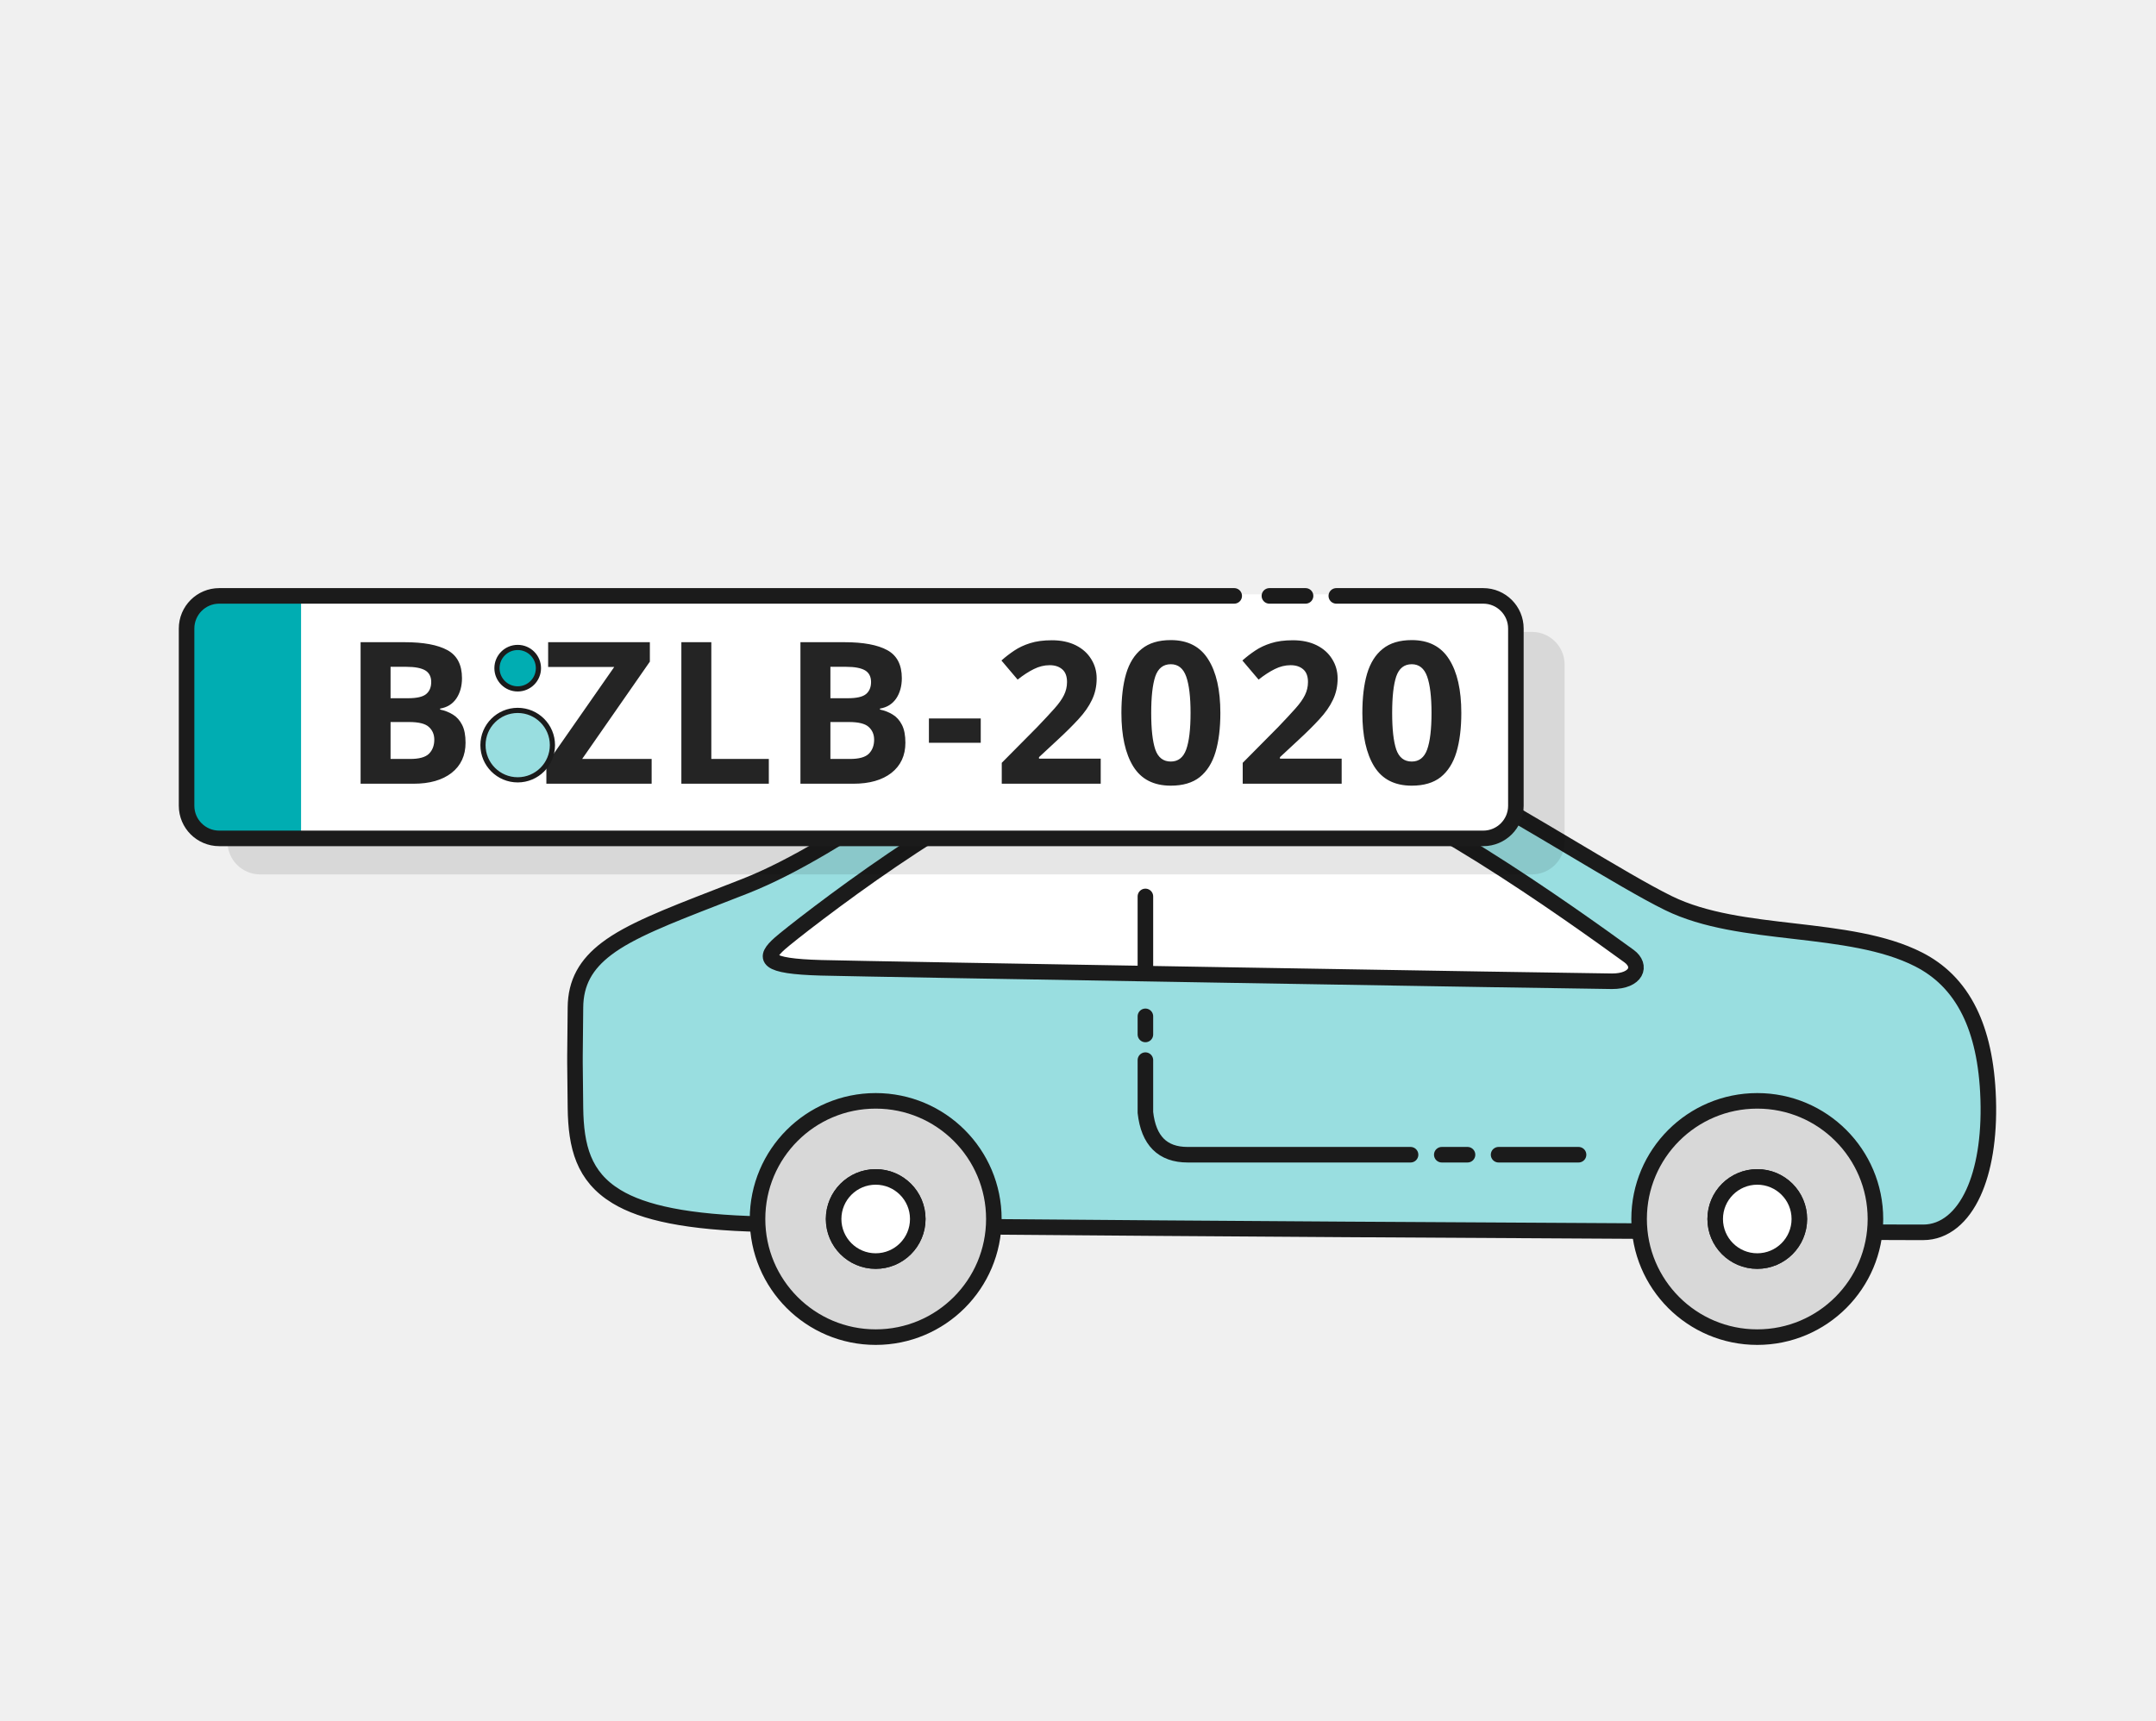
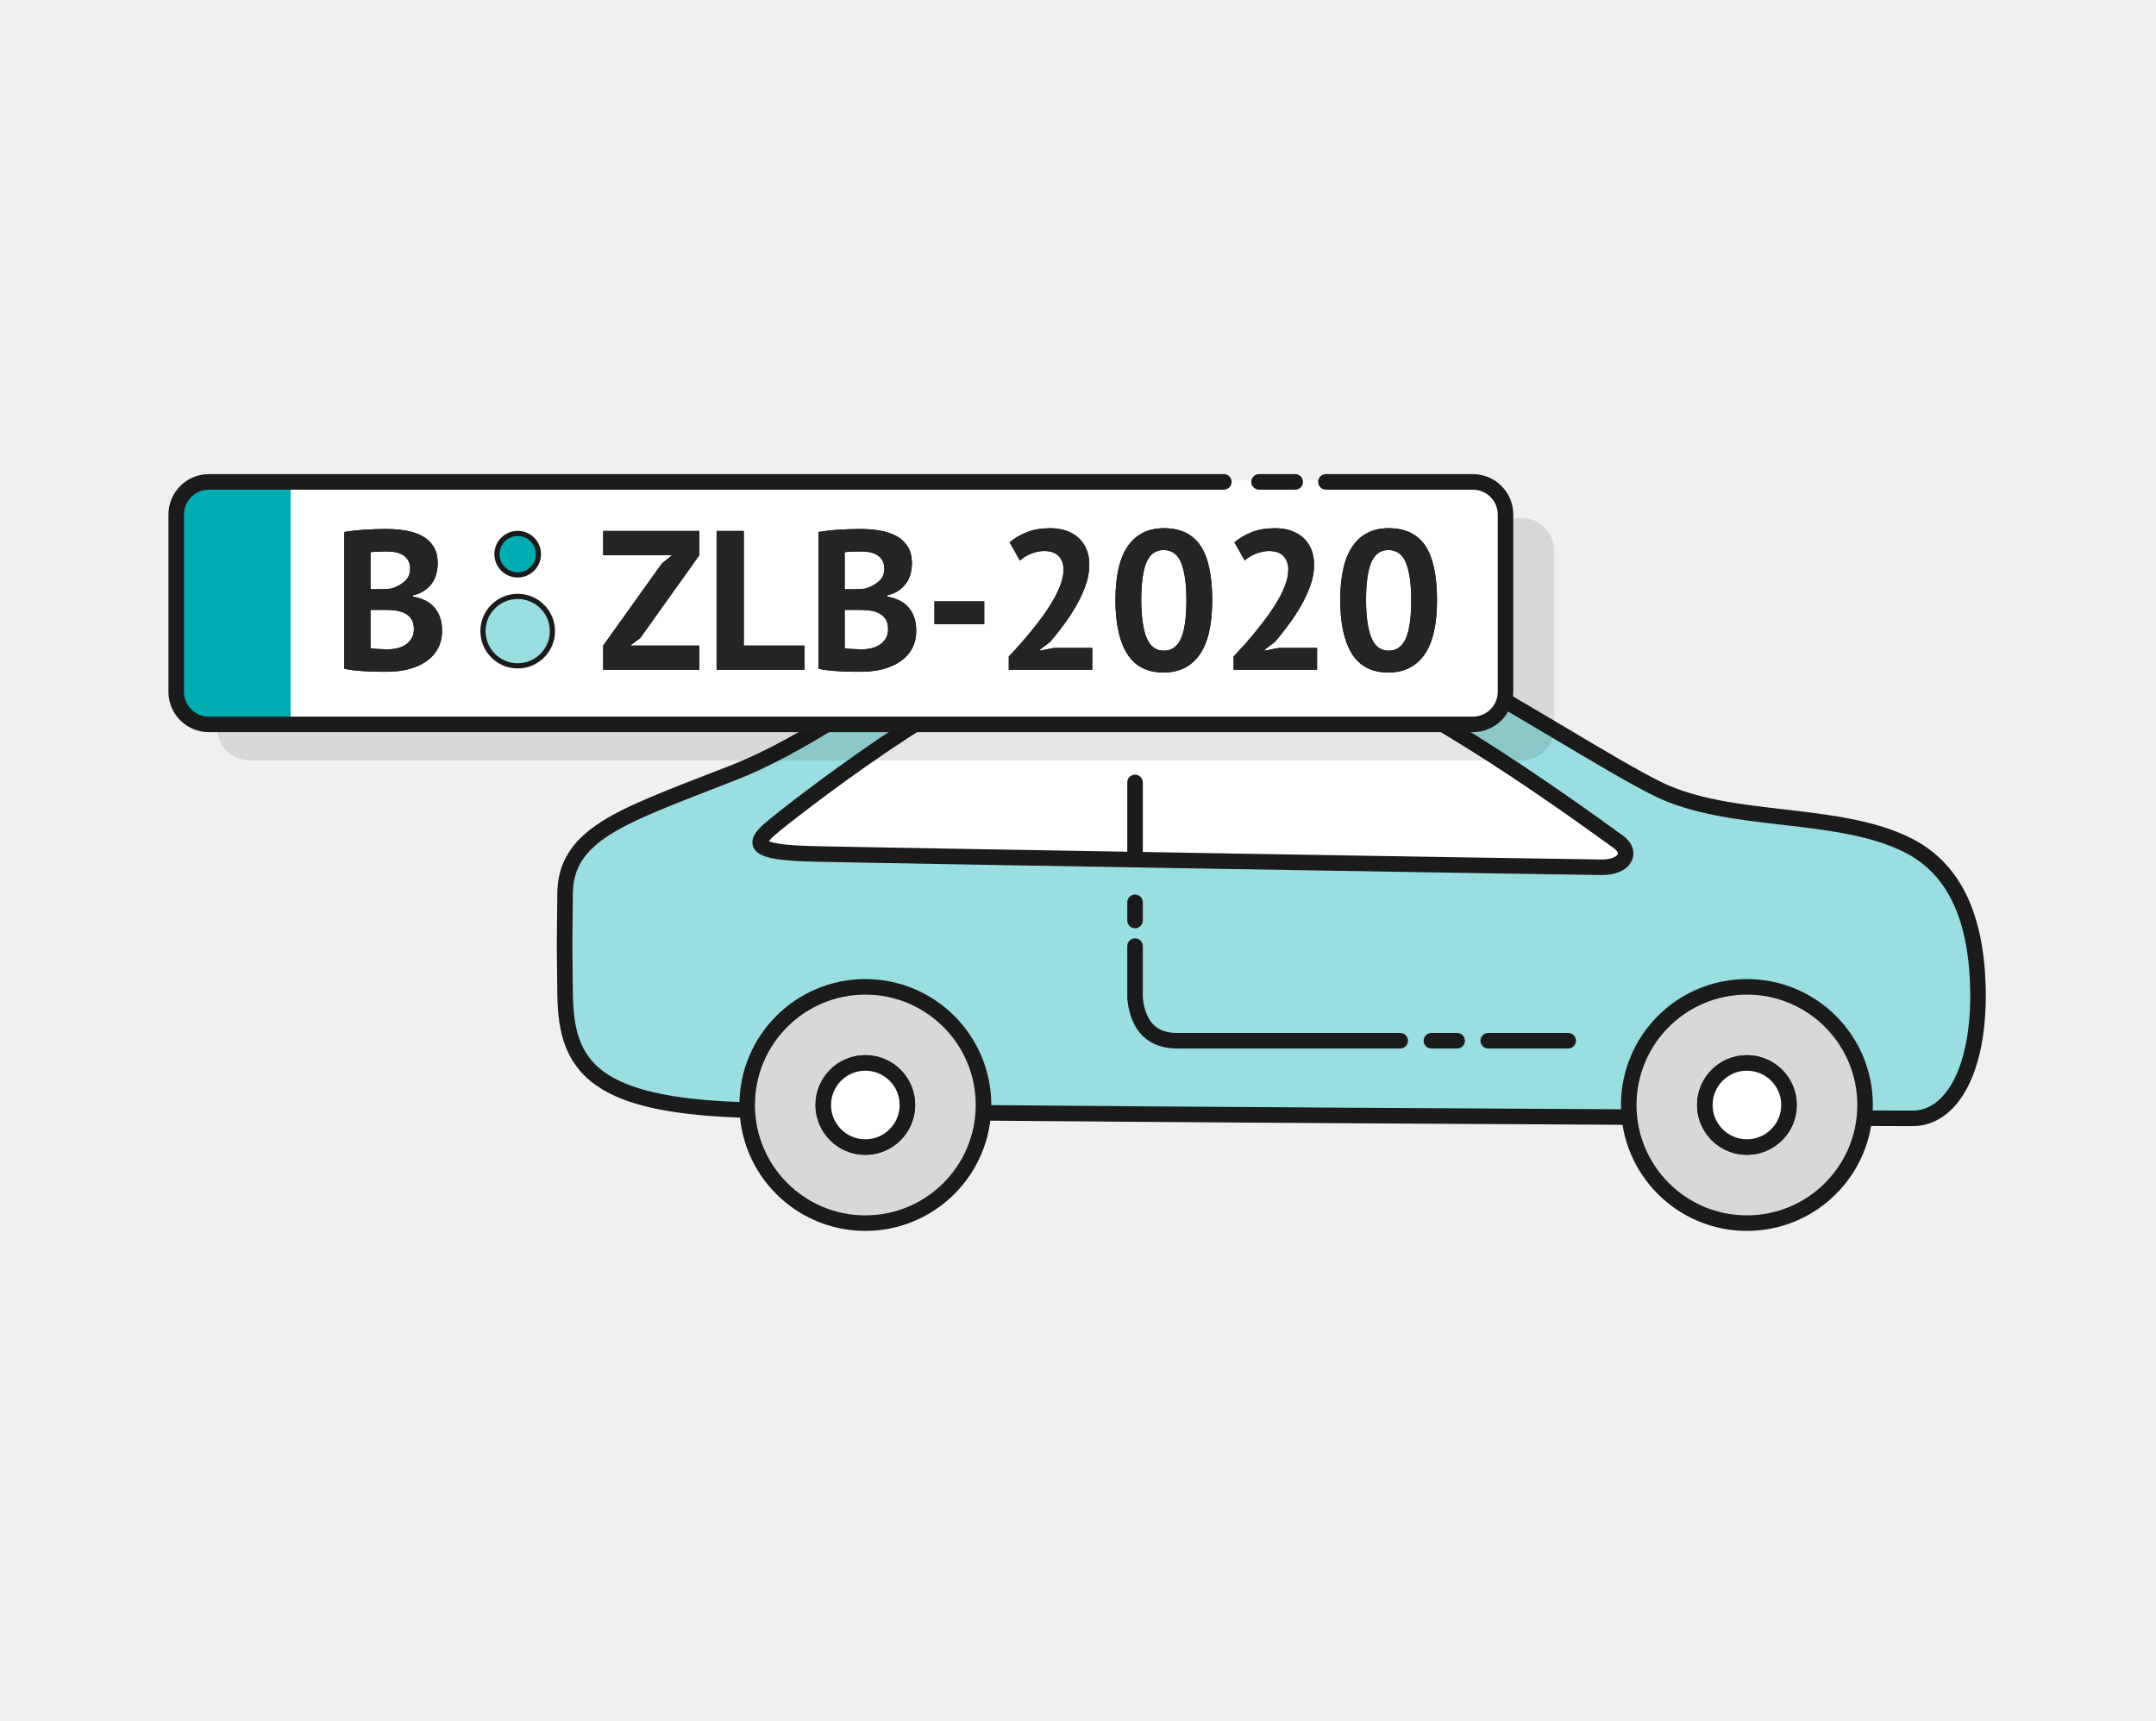
- <svg xmlns="http://www.w3.org/2000/svg" xmlns:xlink="http://www.w3.org/1999/xlink" width="208px" height="166px" viewBox="0 0 208 166" version="1.1">
+ <svg xmlns="http://www.w3.org/2000/svg" xmlns:xlink="http://www.w3.org/1999/xlink" width="208" height="166" viewBox="0 0 208 166">
  <defs>
-     <rect id="path-1" x="0.945" y="0.375" width="128" height="23.5" rx="3.15" />
+     <path id="icon_kfz_anmelden-a" d="M20.425,18.816 C21.088,18.816 21.731,18.74 22.356,18.587 C22.981,18.434 23.539,18.198 24.03,17.879 C24.521,17.56 24.913,17.149 25.206,16.646 C25.499,16.142 25.646,15.546 25.646,14.857 C25.646,14.335 25.572,13.882 25.426,13.499 C25.279,13.117 25.078,12.792 24.823,12.524 C24.568,12.256 24.269,12.046 23.924,11.893 C23.58,11.74 23.217,11.632 22.834,11.568 L22.834,11.568 L22.834,11.453 C23.268,11.351 23.638,11.195 23.944,10.985 C24.25,10.774 24.498,10.532 24.689,10.258 C24.881,9.984 25.018,9.681 25.101,9.349 C25.184,9.018 25.225,8.686 25.225,8.355 C25.225,7.692 25.085,7.144 24.804,6.71 C24.524,6.277 24.151,5.939 23.685,5.697 C23.22,5.454 22.691,5.285 22.098,5.19 C21.505,5.094 20.896,5.046 20.272,5.046 C19.902,5.046 19.529,5.053 19.153,5.065 C18.777,5.078 18.41,5.097 18.053,5.123 C17.696,5.148 17.361,5.18 17.049,5.218 C16.737,5.257 16.459,5.295 16.217,5.333 L16.217,5.333 L16.217,18.529 C16.549,18.606 16.915,18.663 17.317,18.701 C17.718,18.74 18.114,18.768 18.503,18.788 C18.891,18.807 19.255,18.816 19.593,18.816 L19.593,18.816 L20.425,18.816 Z M19.583,10.86 L18.742,10.86 L18.742,7.284 C18.895,7.258 19.111,7.239 19.392,7.226 C19.672,7.214 19.978,7.207 20.31,7.207 C20.603,7.207 20.884,7.233 21.151,7.284 C21.419,7.335 21.658,7.424 21.869,7.552 C22.079,7.679 22.248,7.851 22.375,8.068 C22.503,8.285 22.567,8.559 22.567,8.89 C22.567,9.388 22.391,9.789 22.041,10.095 C21.69,10.401 21.272,10.631 20.788,10.784 C20.635,10.809 20.441,10.828 20.205,10.841 C19.969,10.854 19.762,10.86 19.583,10.86 L19.583,10.86 Z M20.444,16.655 C20.316,16.655 20.166,16.652 19.994,16.646 C19.822,16.639 19.656,16.633 19.497,16.626 C19.338,16.62 19.188,16.61 19.048,16.598 C18.907,16.585 18.805,16.566 18.742,16.54 L18.742,16.54 L18.742,12.849 L20.138,12.849 C20.469,12.849 20.801,12.868 21.132,12.907 C21.464,12.945 21.763,13.031 22.031,13.165 C22.299,13.299 22.516,13.487 22.681,13.729 C22.847,13.971 22.93,14.303 22.93,14.723 C22.93,15.055 22.86,15.342 22.72,15.584 C22.579,15.826 22.394,16.027 22.165,16.187 C21.935,16.346 21.671,16.464 21.371,16.54 C21.072,16.617 20.762,16.655 20.444,16.655 Z M50.47,18.625 L50.47,16.292 L43.795,16.292 L44.771,15.565 L50.47,7.571 L50.47,5.237 L41.194,5.237 L41.194,7.571 L47.85,7.571 L46.855,8.374 L41.194,16.292 L41.194,18.625 L50.47,18.625 Z M60.606,18.625 L60.606,16.292 L54.754,16.292 L54.754,5.237 L52.134,5.237 L52.134,18.625 L60.606,18.625 Z M66.172,18.816 C66.835,18.816 67.478,18.74 68.103,18.587 C68.728,18.434 69.286,18.198 69.777,17.879 C70.268,17.56 70.66,17.149 70.953,16.646 C71.246,16.142 71.393,15.546 71.393,14.857 C71.393,14.335 71.319,13.882 71.173,13.499 C71.026,13.117 70.825,12.792 70.57,12.524 C70.315,12.256 70.016,12.046 69.671,11.893 C69.327,11.74 68.964,11.632 68.581,11.568 L68.581,11.568 L68.581,11.453 C69.015,11.351 69.385,11.195 69.691,10.985 C69.997,10.774 70.245,10.532 70.436,10.258 C70.628,9.984 70.765,9.681 70.848,9.349 C70.931,9.018 70.972,8.686 70.972,8.355 C70.972,7.692 70.832,7.144 70.551,6.71 C70.271,6.277 69.898,5.939 69.432,5.697 C68.967,5.454 68.438,5.285 67.845,5.19 C67.252,5.094 66.643,5.046 66.019,5.046 C65.649,5.046 65.276,5.053 64.9,5.065 C64.524,5.078 64.157,5.097 63.8,5.123 C63.443,5.148 63.108,5.18 62.796,5.218 C62.484,5.257 62.206,5.295 61.964,5.333 L61.964,5.333 L61.964,18.529 C62.296,18.606 62.662,18.663 63.064,18.701 C63.465,18.74 63.861,18.768 64.25,18.788 C64.638,18.807 65.002,18.816 65.34,18.816 L65.34,18.816 L66.172,18.816 Z M65.33,10.86 L64.489,10.86 L64.489,7.284 C64.642,7.258 64.858,7.239 65.139,7.226 C65.419,7.214 65.725,7.207 66.057,7.207 C66.35,7.207 66.631,7.233 66.898,7.284 C67.166,7.335 67.405,7.424 67.616,7.552 C67.826,7.679 67.995,7.851 68.122,8.068 C68.25,8.285 68.314,8.559 68.314,8.89 C68.314,9.388 68.138,9.789 67.788,10.095 C67.437,10.401 67.019,10.631 66.535,10.784 C66.382,10.809 66.188,10.828 65.952,10.841 C65.716,10.854 65.509,10.86 65.33,10.86 L65.33,10.86 Z M66.191,16.655 C66.063,16.655 65.913,16.652 65.741,16.646 C65.569,16.639 65.403,16.633 65.244,16.626 C65.085,16.62 64.935,16.61 64.795,16.598 C64.654,16.585 64.552,16.566 64.489,16.54 L64.489,16.54 L64.489,12.849 L65.885,12.849 C66.216,12.849 66.548,12.868 66.879,12.907 C67.211,12.945 67.51,13.031 67.778,13.165 C68.046,13.299 68.263,13.487 68.428,13.729 C68.594,13.971 68.677,14.303 68.677,14.723 C68.677,15.055 68.607,15.342 68.467,15.584 C68.326,15.826 68.141,16.027 67.912,16.187 C67.682,16.346 67.418,16.464 67.118,16.54 C66.819,16.617 66.509,16.655 66.191,16.655 Z M77.953,14.226 L77.953,12.027 L73.152,12.027 L73.152,14.226 L77.953,14.226 Z M88.376,18.625 L88.376,16.521 L84.704,16.521 L83.327,16.789 L83.327,16.693 L84.34,15.909 C84.761,15.412 85.191,14.867 85.631,14.274 C86.071,13.681 86.473,13.066 86.836,12.428 C87.2,11.791 87.499,11.141 87.735,10.478 C87.971,9.815 88.089,9.158 88.089,8.508 C88.089,7.921 87.993,7.408 87.802,6.968 C87.611,6.528 87.349,6.162 87.018,5.869 C86.686,5.575 86.291,5.352 85.832,5.199 C85.373,5.046 84.869,4.97 84.321,4.97 C83.467,4.97 82.724,5.094 82.093,5.343 C81.462,5.591 80.898,5.92 80.401,6.328 L80.401,6.328 L81.395,8.087 C81.688,7.819 82.049,7.599 82.476,7.427 C82.903,7.255 83.32,7.169 83.728,7.169 C84.379,7.169 84.854,7.338 85.153,7.676 C85.453,8.014 85.603,8.444 85.603,8.967 C85.603,9.4 85.517,9.859 85.344,10.344 C85.172,10.828 84.94,11.329 84.646,11.845 C84.353,12.362 84.022,12.875 83.652,13.385 C83.282,13.895 82.903,14.389 82.514,14.867 C82.125,15.345 81.739,15.798 81.357,16.225 C80.974,16.652 80.63,17.025 80.324,17.344 L80.324,17.344 L80.324,18.625 L88.376,18.625 Z M95.261,18.893 C96.765,18.893 97.922,18.319 98.732,17.172 C99.542,16.024 99.946,14.271 99.946,11.912 C99.946,9.541 99.57,7.791 98.818,6.662 C98.066,5.534 96.886,4.97 95.28,4.97 C93.775,4.97 92.621,5.54 91.818,6.681 C91.015,7.823 90.613,9.566 90.613,11.912 C90.613,14.156 90.989,15.881 91.742,17.085 C92.494,18.29 93.667,18.893 95.261,18.893 Z M95.28,16.789 C94.502,16.789 93.944,16.365 93.606,15.517 C93.269,14.669 93.1,13.468 93.1,11.912 C93.1,10.267 93.269,9.05 93.606,8.259 C93.944,7.469 94.496,7.074 95.261,7.074 C96.064,7.074 96.631,7.494 96.963,8.336 C97.294,9.177 97.46,10.369 97.46,11.912 C97.46,13.608 97.285,14.845 96.934,15.622 C96.584,16.4 96.032,16.789 95.28,16.789 Z M110.063,18.625 L110.063,16.521 L106.391,16.521 L105.014,16.789 L105.014,16.693 L106.028,15.909 C106.449,15.412 106.879,14.867 107.319,14.274 C107.759,13.681 108.161,13.066 108.524,12.428 C108.887,11.791 109.187,11.141 109.423,10.478 C109.659,9.815 109.777,9.158 109.777,8.508 C109.777,7.921 109.681,7.408 109.49,6.968 C109.298,6.528 109.037,6.162 108.706,5.869 C108.374,5.575 107.979,5.352 107.52,5.199 C107.061,5.046 106.557,4.97 106.009,4.97 C105.155,4.97 104.412,5.094 103.781,5.343 C103.15,5.591 102.586,5.92 102.088,6.328 L102.088,6.328 L103.083,8.087 C103.376,7.819 103.736,7.599 104.163,7.427 C104.591,7.255 105.008,7.169 105.416,7.169 C106.066,7.169 106.541,7.338 106.841,7.676 C107.141,8.014 107.29,8.444 107.29,8.967 C107.29,9.4 107.204,9.859 107.032,10.344 C106.86,10.828 106.627,11.329 106.334,11.845 C106.041,12.362 105.709,12.875 105.34,13.385 C104.97,13.895 104.591,14.389 104.202,14.867 C103.813,15.345 103.427,15.798 103.045,16.225 C102.662,16.652 102.318,17.025 102.012,17.344 L102.012,17.344 L102.012,18.625 L110.063,18.625 Z M116.948,18.893 C118.453,18.893 119.61,18.319 120.42,17.172 C121.229,16.024 121.634,14.271 121.634,11.912 C121.634,9.541 121.258,7.791 120.506,6.662 C119.753,5.534 118.574,4.97 116.968,4.97 C115.463,4.97 114.309,5.54 113.506,6.681 C112.703,7.823 112.301,9.566 112.301,11.912 C112.301,14.156 112.677,15.881 113.429,17.085 C114.182,18.29 115.355,18.893 116.948,18.893 Z M116.968,16.789 C116.19,16.789 115.632,16.365 115.294,15.517 C114.956,14.669 114.787,13.468 114.787,11.912 C114.787,10.267 114.956,9.05 115.294,8.259 C115.632,7.469 116.183,7.074 116.948,7.074 C117.752,7.074 118.319,7.494 118.651,8.336 C118.982,9.177 119.148,10.369 119.148,11.912 C119.148,13.608 118.973,14.845 118.622,15.622 C118.271,16.4 117.72,16.789 116.968,16.789 Z" />
  </defs>
-   <g id="icon_kfz_anmelden" stroke="none" stroke-width="1" fill="none" fill-rule="evenodd">
-     <g id="icon_kfz" transform="translate(18, 57)">
-       <g id="Auto" transform="translate(38.21962, 14.5)" stroke="#1B1B1B">
-         <path d="M72.45,-0.75 C75.639,-0.75 82.365,2.717 89.113,6.617 L89.113,6.617 L90.078,7.178 C91.887,8.231 93.684,9.3 95.4,10.321 C99.155,12.555 102.518,14.556 104.74,15.645 C108.256,17.369 112.593,17.855 116.851,18.349 C121.239,18.858 125.545,19.377 128.887,21.085 C130.868,22.098 132.587,23.672 133.796,26.138 C134.818,28.223 135.477,30.962 135.593,34.572 C135.714,38.352 135.157,41.42 134.173,43.577 C133.619,44.79 132.926,45.726 132.146,46.364 C131.302,47.054 130.352,47.41 129.337,47.413 L129.337,47.413 L128.205,47.413 C116.07,47.395 31.828,46.944 17.265,46.622 C10.106,46.464 5.82,45.524 3.253,43.961 C0.07,42.024 -0.653,39.151 -0.703,35.393 C-0.734,33.081 -0.747,31.879 -0.75,31.03 L-0.749,30.355 C-0.747,29.929 -0.742,29.552 -0.736,29.057 C-0.727,28.351 -0.714,27.404 -0.703,25.727 C-0.687,23.293 0.32,21.548 2.315,20.036 C4.543,18.347 8.088,16.955 12.898,15.087 C13.775,14.747 14.694,14.39 15.656,14.012 C20.519,12.097 25.648,8.768 30.235,5.797 C35.563,2.346 40.195,-0.562 42.935,-0.562 L42.935,-0.562 L43.483,-0.563 C46.113,-0.568 51.222,-0.608 56.539,-0.65 C62.382,-0.696 68.475,-0.743 71.807,-0.749 L71.807,-0.749 Z" id="Path-2" stroke-width="1.5" fill="#99DEE0" />
-         <circle id="Oval" stroke-width="1.5" fill="#D8D8D8" cx="113.313" cy="46.126" r="11.4" />
-         <circle id="Oval" stroke-width="0.5" fill="#D8D8D8" cx="113.313" cy="46.126" r="4.559" />
-         <circle id="Oval" stroke-width="1.5" fill="#FFFFFF" cx="113.313" cy="46.126" r="4.059" />
-         <circle id="Oval" stroke-width="1.5" fill="#D8D8D8" cx="28.263" cy="46.126" r="11.4" />
-         <circle id="Oval" stroke-width="0.5" fill="#D8D8D8" cx="28.263" cy="46.126" r="4.559" />
-         <circle id="Oval" stroke-width="1.5" fill="#FFFFFF" cx="28.263" cy="46.126" r="4.059" />
-         <path d="M19.024,19.531 C20.627,18.108 38.114,4.493 43.695,4.493 C49.276,4.493 66.03,4.305 72.046,4.305 C78.063,4.305 95.67,16.931 100.931,20.752 C102.235,21.698 101.659,23.194 99.289,23.186 C96.918,23.178 27.708,22.016 22.999,21.888 C17.485,21.737 17.421,20.953 19.024,19.531 Z" id="Path" stroke-width="1.5" fill="#FFFFFF" />
-         <path d="M54.283,15 L54.283,22.104 M54.283,26.57 L54.283,28.32 M54.283,30.797 C54.283,31.475 54.283,31.984 54.283,32.323 C54.283,33.107 54.283,34.283 54.283,35.85 C54.585,38.566 55.942,39.924 58.357,39.924 C59.969,39.924 66.413,39.924 77.687,39.924 C78.323,39.924 79.049,39.924 79.864,39.924 M82.876,39.924 C83.652,39.924 84.479,39.924 85.359,39.924 M88.356,39.924 C89.757,39.924 92.328,39.924 96.071,39.924" id="Shape" stroke-width="1.5" stroke-linecap="round" stroke-linejoin="round" />
-       </g>
-       <g id="KFZ-Kennzeichen">
-         <rect id="Rectangle" fill-opacity="0.1" fill="#000000" x="3.945" y="3.975" width="129" height="23.4" rx="3.15" />
-         <g id="Rectangle">
-           <use fill="#FFFFFF" fill-rule="evenodd" style="mix-blend-mode: normal;" xlink:href="#path-1" />
-           <rect stroke="#FFFFFF" stroke-width="0.5" stroke-linejoin="square" x="1.195" y="0.625" width="127.5" height="23" rx="3.15" />
-         </g>
-         <path d="M3.595,0.5 L11.045,0.5 L11.045,0.5 L11.045,23.9 L3.595,23.9 C1.855,23.9 0.445,22.49 0.445,20.75 L0.445,3.65 C0.445,1.91 1.855,0.5 3.595,0.5 Z" id="Rectangle" fill="#00ADB2" />
-         <path d="M110.92,0.5 L116.141,0.5 L125.095,0.5 C126.834,0.5 128.245,1.91 128.245,3.65 L128.245,20.75 C128.245,22.49 126.834,23.9 125.095,23.9 L3.15,23.9 C1.41,23.9 2.7000624e-13,22.49 2.7000624e-13,20.75 L2.7000624e-13,3.65 C2.7000624e-13,1.91 1.41,0.5 3.15,0.5 L101.071,0.5" id="Path" stroke="#1B1B1B" stroke-width="1.5" stroke-linecap="round" stroke-linejoin="round" />
-         <line x1="104.465" y1="0.5" x2="107.954" y2="0.5" id="Path" stroke="#1B1B1B" stroke-width="1.5" stroke-linecap="round" stroke-linejoin="round" />
-         <text id="B-ZLB-2020" font-family="PTSans-Bold, PT Sans" font-size="19.125" font-weight="bold" letter-spacing="0.683" fill="#242424">
-           <tspan x="15.07" y="18.625">B  ZLB-2020</tspan>
-         </text>
-         <circle id="Oval" stroke="#1B1B1B" stroke-width="0.5" fill="#99DEE0" cx="31.945" cy="14.9" r="3.35" />
-         <circle id="Oval-Copy-4" stroke="#1B1B1B" stroke-width="0.5" fill="#00ADB2" cx="31.945" cy="7.475" r="2" />
-       </g>
+   <g fill="none" fill-rule="evenodd" transform="translate(17 46)">
+     <g stroke="#1B1B1B" transform="translate(37.22 13.5)">
+       <path fill="#99DEE0" fill-rule="nonzero" stroke-width="1.5" d="M73.45,0.25 C76.639,0.25 83.365,3.717 90.113,7.617 L90.113,7.617 L91.078,8.178 C92.887,9.231 94.684,10.3 96.4,11.321 C100.155,13.555 103.518,15.556 105.74,16.645 C109.256,18.369 113.593,18.855 117.851,19.349 C122.239,19.858 126.545,20.377 129.887,22.085 C131.868,23.098 133.587,24.672 134.796,27.138 C135.818,29.223 136.477,31.962 136.593,35.572 C136.714,39.352 136.157,42.42 135.173,44.577 C134.619,45.79 133.926,46.726 133.146,47.364 C132.302,48.054 131.352,48.41 130.337,48.413 L130.337,48.413 L129.205,48.413 C117.07,48.395 32.828,47.944 18.265,47.622 C11.106,47.464 6.82,46.524 4.253,44.961 C1.07,43.024 0.347,40.151 0.297,36.393 C0.266,34.081 0.253,32.879 0.25,32.03 L0.25,31.355 C0.253,30.929 0.258,30.552 0.264,30.057 C0.273,29.351 0.286,28.404 0.297,26.727 C0.313,24.293 1.32,22.548 3.315,21.036 C5.543,19.347 9.088,17.955 13.898,16.087 C14.775,15.747 15.694,15.39 16.656,15.012 C21.519,13.097 26.648,9.768 31.235,6.797 C36.563,3.346 41.195,0.438 43.935,0.438 L43.935,0.438 L44.483,0.437 C47.113,0.432 52.222,0.392 57.539,0.35 C63.382,0.304 69.475,0.257 72.807,0.251 L72.807,0.251 L73.45,0.25 Z" />
+       <circle cx="114.313" cy="47.126" r="11.4" fill="#D8D8D8" fill-rule="nonzero" stroke-width="1.5" />
+       <circle cx="114.313" cy="47.126" r="4.559" fill="#D8D8D8" fill-rule="nonzero" stroke-width=".5" />
+       <circle cx="114.313" cy="47.126" r="4.059" fill="#FFF" fill-rule="nonzero" stroke-width="1.5" />
+       <circle cx="29.263" cy="47.126" r="11.4" fill="#D8D8D8" fill-rule="nonzero" stroke-width="1.5" />
+       <circle cx="29.263" cy="47.126" r="4.559" fill="#D8D8D8" fill-rule="nonzero" stroke-width=".5" />
+       <circle cx="29.263" cy="47.126" r="4.059" fill="#FFF" fill-rule="nonzero" stroke-width="1.5" />
+       <path fill="#FFF" fill-rule="nonzero" stroke-width="1.5" d="M20.024,20.531 C21.627,19.108 39.114,5.493 44.695,5.493 C50.276,5.493 67.03,5.305 73.046,5.305 C79.063,5.305 96.67,17.931 101.931,21.752 C103.235,22.698 102.659,24.194 100.289,24.186 C97.918,24.178 28.708,23.016 23.999,22.888 C18.485,22.737 18.421,21.953 20.024,20.531 Z" />
+       <path stroke-linecap="round" stroke-linejoin="round" stroke-width="1.5" d="M55.283,16 L55.283,23.104 M55.283,27.57 L55.283,29.32 M55.283,31.797 C55.283,32.475 55.283,32.984 55.283,33.323 C55.283,34.107 55.283,35.283 55.283,36.85 C55.585,39.566 56.942,40.924 59.357,40.924 C60.969,40.924 67.413,40.924 78.687,40.924 C79.323,40.924 80.049,40.924 80.864,40.924 M83.876,40.924 C84.652,40.924 85.479,40.924 86.359,40.924 M89.356,40.924 C90.757,40.924 93.328,40.924 97.071,40.924" />
    </g>
+     <rect width="129" height="23.4" x="3.945" y="3.975" fill="#000" fill-opacity=".1" fill-rule="nonzero" rx="3.15" />
+     <rect width="128" height="23.5" x=".945" y=".375" fill="#FFF" rx="3.15" />
+     <rect width="127.5" height="23" x="1.195" y=".625" stroke="#FFF" stroke-width=".5" rx="3.15" />
+     <path fill="#00ADB2" fill-rule="nonzero" d="M3.595,0.5 L11.045,0.5 L11.045,0.5 L11.045,23.9 L3.595,23.9 C1.855,23.9 0.445,22.49 0.445,20.75 L0.445,3.65 C0.445,1.91 1.855,0.5 3.595,0.5 Z" />
+     <path stroke="#1B1B1B" stroke-linecap="round" stroke-linejoin="round" stroke-width="1.5" d="M110.92,0.5 L116.141,0.5 L125.095,0.5 C126.834,0.5 128.245,1.91 128.245,3.65 L128.245,20.75 C128.245,22.49 126.834,23.9 125.095,23.9 L3.15,23.9 C1.41,23.9 2.7000624e-13,22.49 2.7000624e-13,20.75 L2.7000624e-13,3.65 C2.7000624e-13,1.91 1.41,0.5 3.15,0.5 L101.071,0.5" />
+     <line x1="104.465" x2="107.954" y1=".5" y2=".5" stroke="#1B1B1B" stroke-linecap="round" stroke-linejoin="round" stroke-width="1.5" />
+     <g fill-rule="nonzero">
+       <use fill="#000" xlink:href="#icon_kfz_anmelden-a" />
+       <use fill="#242424" xlink:href="#icon_kfz_anmelden-a" />
+     </g>
+     <circle cx="32.945" cy="14.9" r="3.35" fill="#99DEE0" fill-rule="nonzero" stroke="#1B1B1B" stroke-width=".5" />
+     <circle cx="32.945" cy="7.475" r="2" fill="#00ADB2" fill-rule="nonzero" stroke="#1B1B1B" stroke-width=".5" />
  </g>
</svg>
